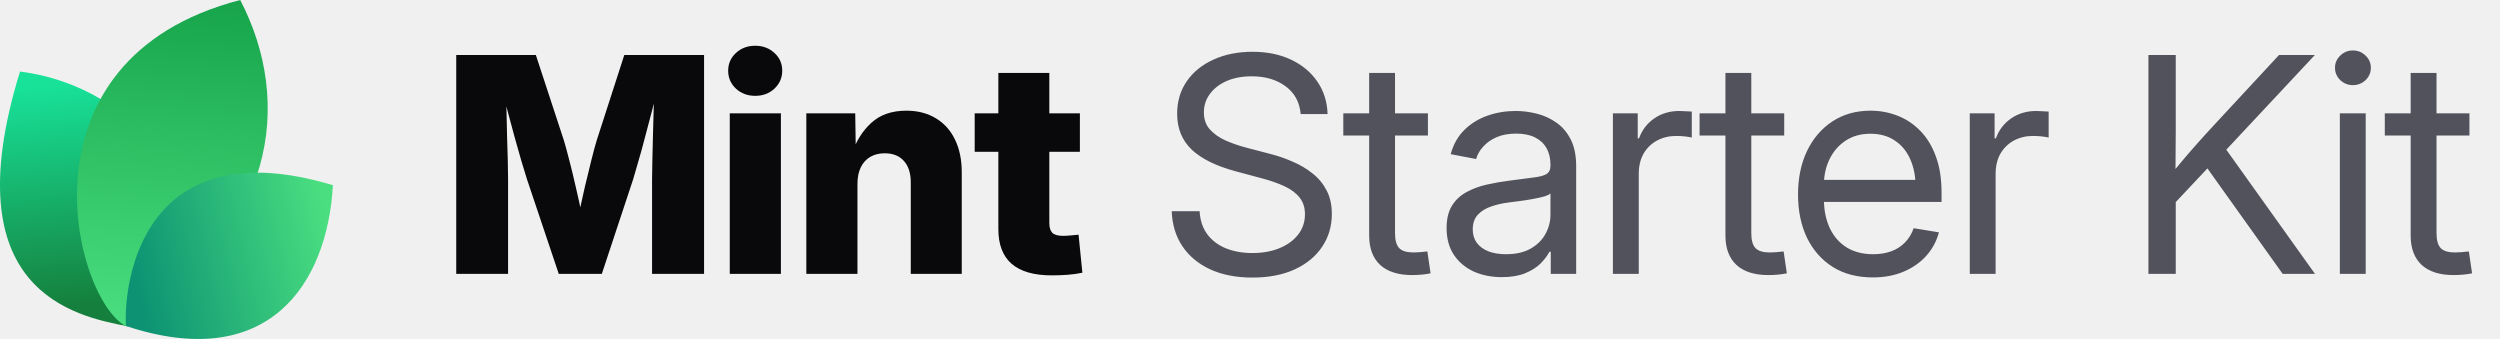
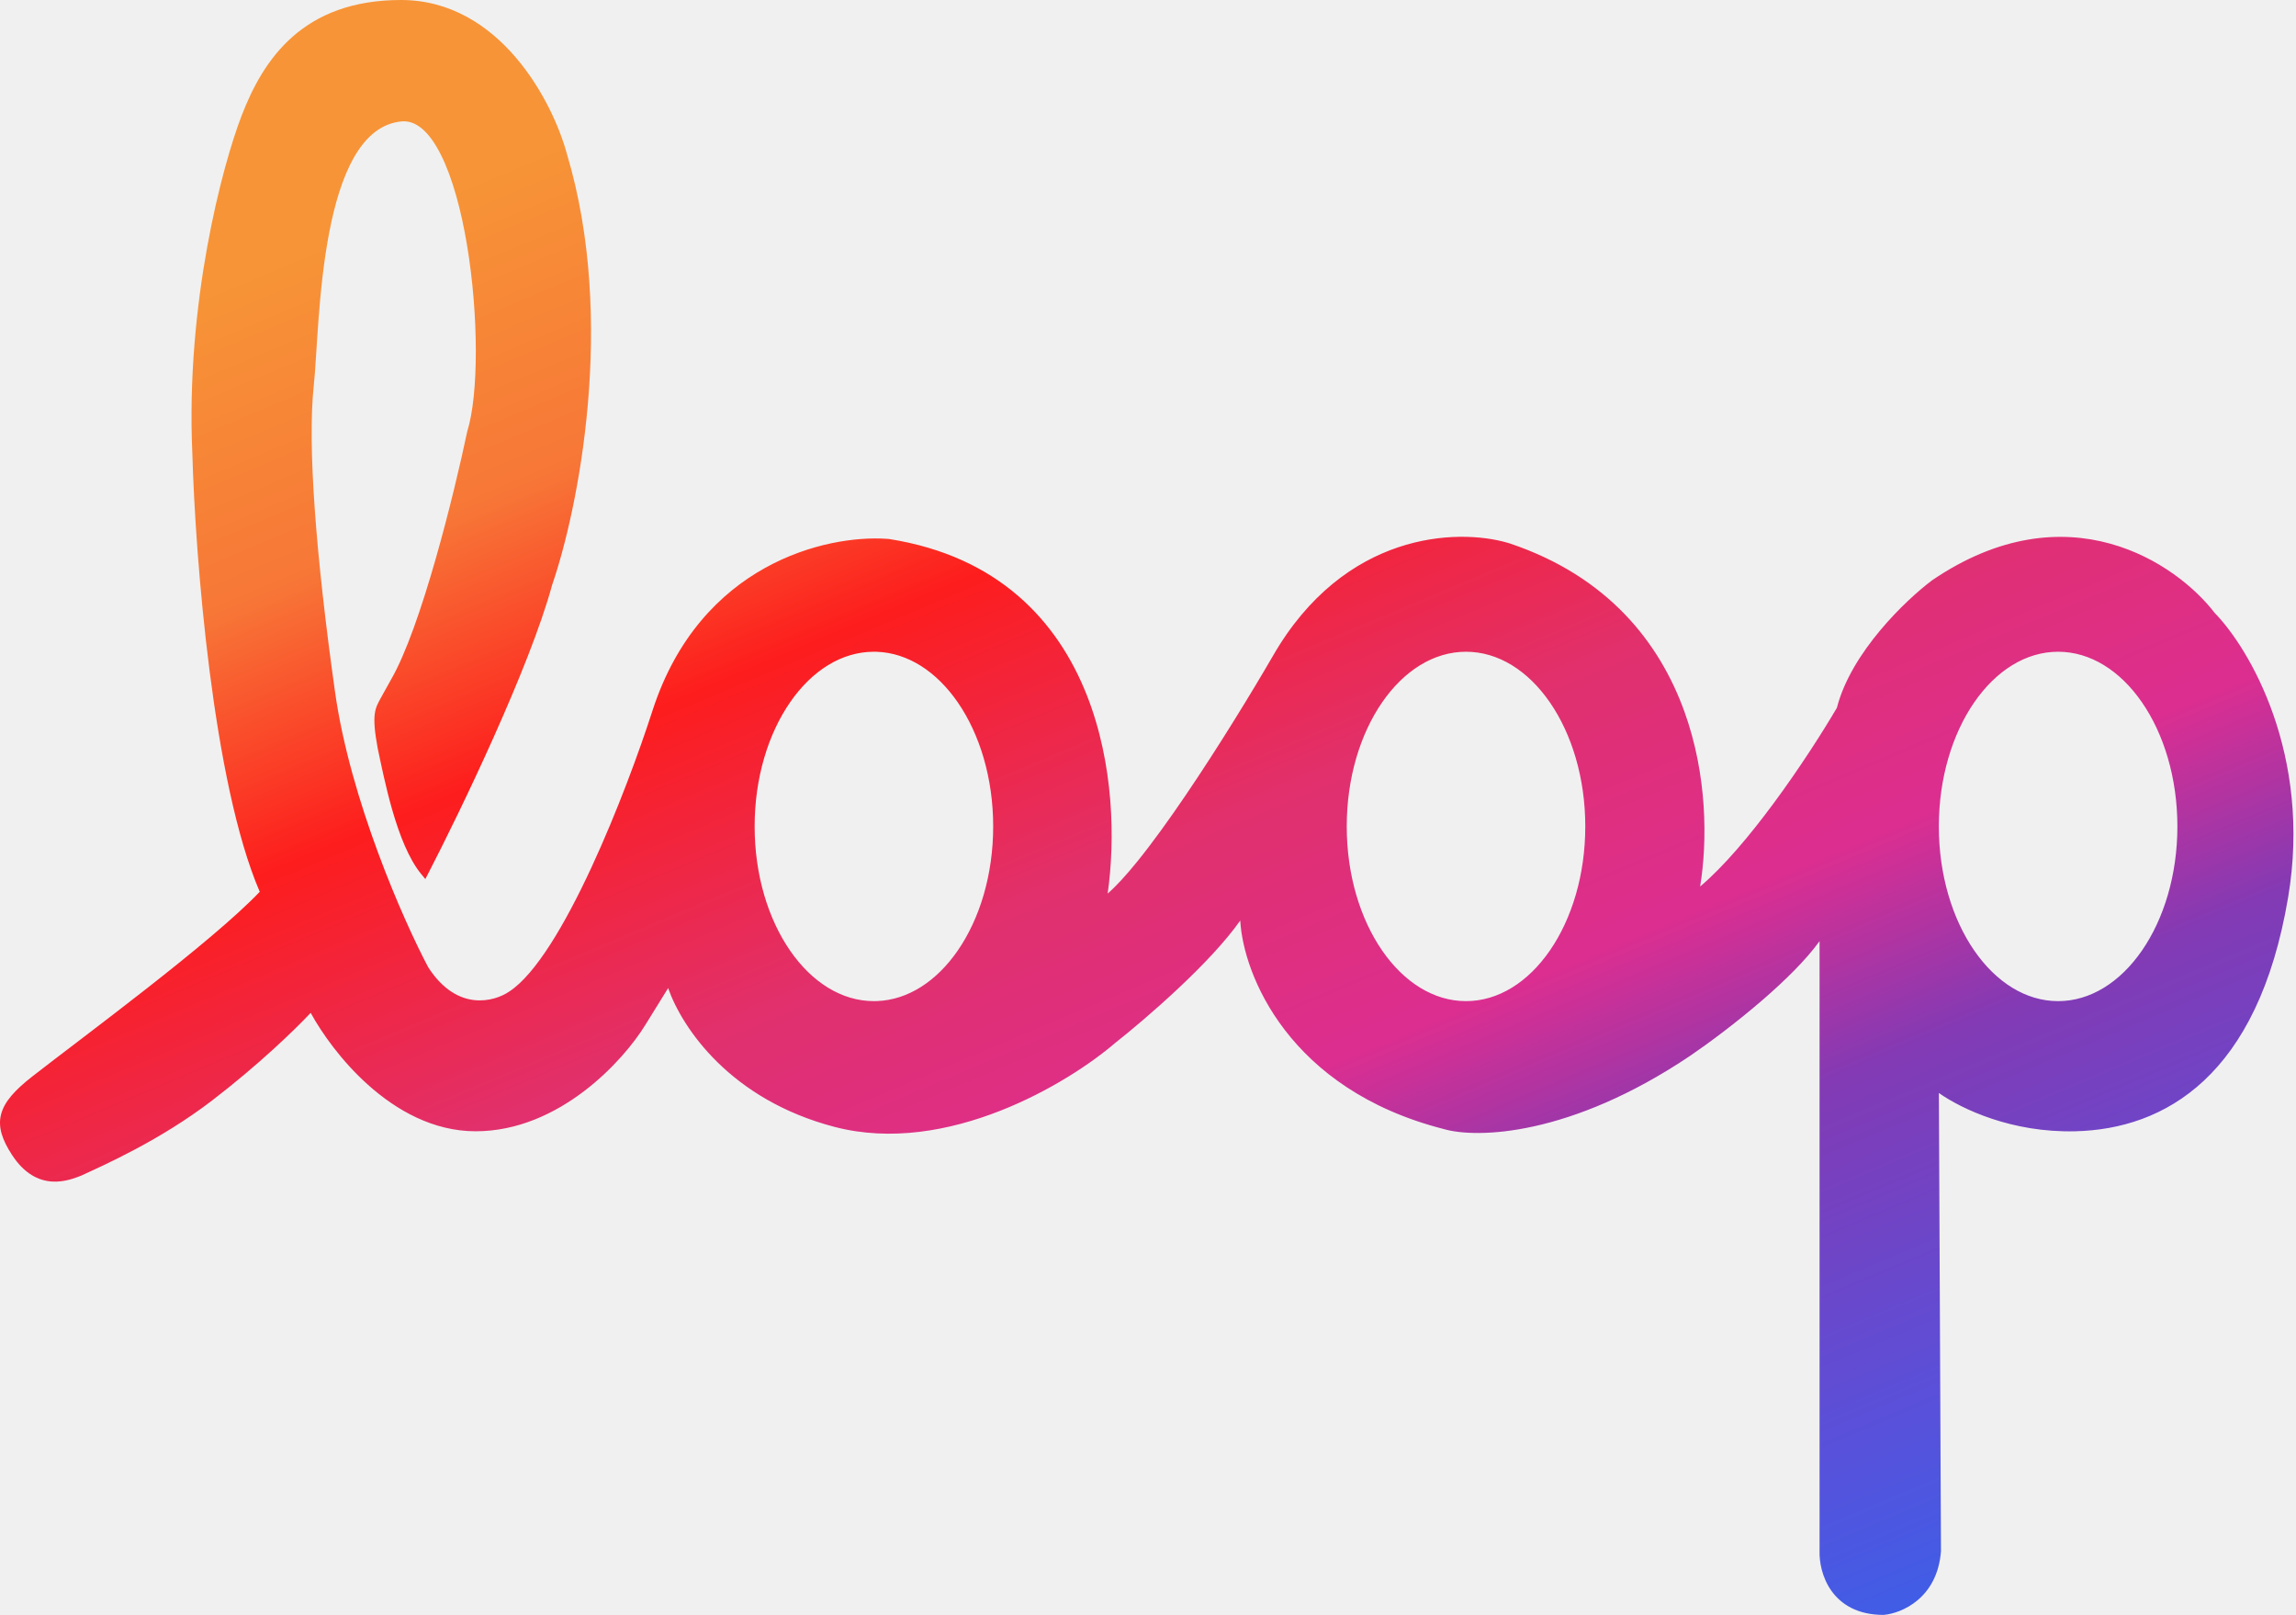
- <svg xmlns="http://www.w3.org/2000/svg" width="177" height="24" viewBox="0 0 177 24" fill="none">
-   <path d="M9.061 23.108C5.268 22.377 -3.391 20.627 1.417 5.064C9.634 6.099 16.973 14.064 9.061 23.108Z" fill="url(#paint0_linear_17557_2020)" />
-   <path d="M8.919 23.094C5.276 21.222 0.784 4.209 17.007 0C20.757 7.193 19.621 16.545 8.919 23.094Z" fill="url(#paint1_linear_17557_2020)" />
-   <path d="M8.914 23.079C8.735 19.882 10.159 9.085 23.57 13.111C23.181 20.123 18.984 26.418 8.914 23.079Z" fill="url(#paint2_linear_17557_2020)" />
-   <path d="M32.301 19.392V3.894H37.938L39.925 9.948C40.036 10.315 40.164 10.787 40.31 11.362C40.462 11.938 40.611 12.552 40.757 13.204C40.91 13.855 41.048 14.483 41.173 15.086C41.305 15.682 41.412 16.192 41.495 16.615H40.695C40.771 16.192 40.871 15.682 40.996 15.086C41.128 14.49 41.267 13.866 41.412 13.214C41.565 12.562 41.714 11.948 41.86 11.373C42.005 10.79 42.133 10.315 42.244 9.948L44.2 3.894H49.848V19.392H46.166V12.704C46.166 12.357 46.173 11.917 46.187 11.383C46.2 10.849 46.214 10.27 46.228 9.646C46.249 9.022 46.266 8.391 46.28 7.753C46.301 7.115 46.311 6.519 46.311 5.964H46.623C46.485 6.561 46.332 7.181 46.166 7.826C45.999 8.471 45.833 9.102 45.666 9.719C45.507 10.336 45.351 10.901 45.198 11.414C45.053 11.928 44.928 12.357 44.824 12.704L42.608 19.392H39.561L37.314 12.704C37.203 12.357 37.072 11.928 36.919 11.414C36.773 10.901 36.614 10.34 36.441 9.729C36.274 9.112 36.104 8.481 35.931 7.836C35.764 7.192 35.608 6.567 35.463 5.964H35.827C35.834 6.512 35.844 7.105 35.858 7.743C35.872 8.374 35.886 9.005 35.9 9.636C35.92 10.26 35.938 10.839 35.952 11.373C35.965 11.907 35.972 12.351 35.972 12.704V19.392H32.301ZM51.668 19.392V8.024H55.288V19.392H51.668ZM53.468 6.786C52.927 6.786 52.473 6.616 52.105 6.276C51.738 5.93 51.554 5.507 51.554 5.007C51.554 4.508 51.738 4.088 52.105 3.749C52.473 3.409 52.927 3.239 53.468 3.239C54.009 3.239 54.463 3.409 54.83 3.749C55.198 4.082 55.382 4.501 55.382 5.007C55.382 5.507 55.198 5.93 54.83 6.276C54.463 6.616 54.009 6.786 53.468 6.786ZM60.708 13.027V19.392H57.088V8.024H60.551L60.593 10.967H60.281C60.593 10.024 61.061 9.268 61.685 8.7C62.309 8.124 63.138 7.836 64.171 7.836C64.975 7.836 65.672 8.017 66.262 8.377C66.851 8.731 67.302 9.234 67.614 9.885C67.933 10.537 68.092 11.307 68.092 12.194V19.392H64.483V12.912C64.483 12.26 64.32 11.754 63.994 11.394C63.675 11.033 63.221 10.853 62.632 10.853C62.25 10.853 61.914 10.936 61.623 11.102C61.332 11.269 61.106 11.515 60.947 11.841C60.787 12.16 60.708 12.555 60.708 13.027ZM76.456 8.024V10.749H69.008V8.024H76.456ZM70.683 5.163H74.292V15.783C74.292 16.102 74.361 16.334 74.5 16.48C74.646 16.625 74.899 16.698 75.259 16.698C75.405 16.698 75.596 16.688 75.831 16.667C76.074 16.646 76.251 16.629 76.362 16.615L76.632 19.309C76.313 19.378 75.963 19.427 75.582 19.455C75.207 19.482 74.836 19.496 74.469 19.496C73.2 19.496 72.25 19.222 71.619 18.674C70.995 18.127 70.683 17.308 70.683 16.22V5.163Z" fill="#09090B" />
-   <path d="M88.667 19.652C87.523 19.652 86.528 19.458 85.682 19.07C84.843 18.681 84.188 18.137 83.716 17.437C83.245 16.736 82.992 15.908 82.957 14.951H84.933C84.968 15.596 85.148 16.14 85.474 16.584C85.8 17.021 86.24 17.354 86.795 17.582C87.35 17.804 87.974 17.915 88.667 17.915C89.388 17.915 90.026 17.801 90.581 17.572C91.143 17.343 91.583 17.024 91.902 16.615C92.228 16.199 92.391 15.717 92.391 15.169C92.391 14.698 92.266 14.306 92.017 13.994C91.767 13.675 91.413 13.408 90.956 13.193C90.498 12.978 89.954 12.787 89.323 12.621L87.502 12.132C86.123 11.765 85.082 11.255 84.382 10.603C83.689 9.944 83.342 9.095 83.342 8.055C83.342 7.174 83.571 6.404 84.028 5.746C84.486 5.087 85.117 4.577 85.921 4.217C86.726 3.849 87.645 3.666 88.678 3.666C89.718 3.666 90.63 3.853 91.413 4.227C92.204 4.602 92.824 5.122 93.275 5.787C93.726 6.446 93.965 7.209 93.993 8.076H92.089C92.013 7.23 91.656 6.574 91.018 6.11C90.387 5.638 89.586 5.403 88.615 5.403C87.95 5.403 87.36 5.513 86.847 5.735C86.341 5.957 85.946 6.262 85.661 6.651C85.377 7.032 85.235 7.469 85.235 7.961C85.235 8.447 85.377 8.849 85.661 9.168C85.946 9.48 86.317 9.74 86.774 9.948C87.232 10.149 87.724 10.319 88.251 10.457L89.884 10.884C90.439 11.023 90.977 11.206 91.496 11.435C92.023 11.657 92.495 11.934 92.911 12.267C93.334 12.593 93.67 12.995 93.92 13.474C94.17 13.945 94.294 14.504 94.294 15.149C94.294 16.015 94.066 16.788 93.608 17.468C93.157 18.148 92.512 18.681 91.673 19.07C90.834 19.458 89.832 19.652 88.667 19.652ZM101.097 8.024V9.594H95.106V8.024H101.097ZM96.937 5.163H98.767V16.521C98.767 17 98.865 17.347 99.059 17.562C99.26 17.77 99.6 17.874 100.078 17.874C100.21 17.874 100.366 17.867 100.546 17.853C100.733 17.832 100.903 17.815 101.056 17.801L101.285 19.351C101.097 19.392 100.886 19.423 100.65 19.444C100.414 19.465 100.189 19.475 99.974 19.475C98.996 19.475 98.244 19.236 97.717 18.758C97.197 18.272 96.937 17.579 96.937 16.677V5.163ZM106.33 19.621C105.595 19.621 104.932 19.489 104.343 19.226C103.754 18.955 103.285 18.564 102.939 18.05C102.592 17.53 102.419 16.896 102.419 16.147C102.419 15.495 102.547 14.965 102.804 14.556C103.06 14.146 103.403 13.828 103.833 13.599C104.263 13.363 104.742 13.186 105.269 13.068C105.796 12.95 106.333 12.857 106.881 12.787C107.574 12.69 108.132 12.617 108.555 12.569C108.978 12.52 109.287 12.441 109.481 12.33C109.675 12.212 109.772 12.014 109.772 11.737V11.654C109.772 11.203 109.679 10.815 109.492 10.489C109.311 10.163 109.041 9.91 108.68 9.729C108.32 9.549 107.872 9.459 107.338 9.459C106.805 9.459 106.34 9.546 105.945 9.719C105.556 9.892 105.241 10.118 104.998 10.395C104.755 10.665 104.593 10.953 104.509 11.258L102.71 10.915C102.897 10.222 103.22 9.65 103.677 9.199C104.135 8.748 104.679 8.412 105.31 8.19C105.941 7.968 106.607 7.857 107.307 7.857C107.8 7.857 108.295 7.92 108.795 8.044C109.301 8.169 109.765 8.381 110.188 8.679C110.611 8.97 110.951 9.369 111.208 9.875C111.464 10.374 111.593 11.005 111.593 11.768V19.392H109.793V17.822H109.7C109.568 18.085 109.363 18.359 109.086 18.643C108.809 18.921 108.444 19.153 107.994 19.34C107.543 19.527 106.988 19.621 106.33 19.621ZM106.621 17.998C107.321 17.998 107.904 17.867 108.368 17.603C108.84 17.333 109.19 16.986 109.419 16.563C109.654 16.133 109.772 15.682 109.772 15.211V13.692C109.703 13.769 109.554 13.841 109.325 13.911C109.096 13.973 108.829 14.032 108.524 14.088C108.226 14.143 107.921 14.192 107.609 14.233C107.304 14.275 107.033 14.309 106.798 14.337C106.354 14.393 105.938 14.49 105.549 14.628C105.168 14.76 104.86 14.954 104.624 15.211C104.388 15.467 104.27 15.811 104.27 16.241C104.27 16.615 104.367 16.934 104.561 17.198C104.762 17.461 105.04 17.662 105.393 17.801C105.747 17.933 106.156 17.998 106.621 17.998ZM114.193 19.392V8.024H115.951V9.792H116.045C116.253 9.209 116.61 8.741 117.116 8.388C117.622 8.034 118.219 7.857 118.905 7.857C119.058 7.857 119.217 7.864 119.384 7.878C119.55 7.885 119.682 7.892 119.779 7.899V9.74C119.716 9.719 119.578 9.695 119.363 9.667C119.155 9.639 118.922 9.625 118.666 9.625C118.174 9.625 117.726 9.733 117.324 9.948C116.922 10.163 116.603 10.471 116.367 10.874C116.138 11.276 116.024 11.758 116.024 12.319V19.392H114.193ZM126.322 8.024V9.594H120.33V8.024H126.322ZM122.161 5.163H123.992V16.521C123.992 17 124.089 17.347 124.283 17.562C124.484 17.77 124.824 17.874 125.302 17.874C125.434 17.874 125.59 17.867 125.77 17.853C125.958 17.832 126.127 17.815 126.28 17.801L126.509 19.351C126.322 19.392 126.11 19.423 125.874 19.444C125.639 19.465 125.413 19.475 125.198 19.475C124.221 19.475 123.468 19.236 122.941 18.758C122.421 18.272 122.161 17.579 122.161 16.677V5.163ZM132.604 19.642C131.502 19.642 130.555 19.396 129.765 18.903C128.974 18.404 128.364 17.714 127.934 16.834C127.511 15.946 127.3 14.927 127.3 13.775C127.3 12.611 127.511 11.584 127.934 10.697C128.364 9.802 128.964 9.102 129.734 8.596C130.51 8.089 131.408 7.836 132.428 7.836C133.1 7.836 133.738 7.954 134.341 8.19C134.952 8.426 135.489 8.783 135.954 9.261C136.425 9.74 136.793 10.343 137.056 11.071C137.327 11.792 137.462 12.645 137.462 13.63V14.296H128.433V12.735H136.463L135.631 13.297C135.631 12.541 135.506 11.876 135.257 11.3C135.007 10.725 134.643 10.277 134.165 9.958C133.686 9.632 133.107 9.469 132.428 9.469C131.748 9.469 131.162 9.632 130.67 9.958C130.177 10.284 129.796 10.725 129.526 11.279C129.262 11.827 129.13 12.441 129.13 13.12V14.046C129.13 14.864 129.273 15.572 129.557 16.168C129.841 16.757 130.243 17.211 130.763 17.53C131.283 17.842 131.901 17.998 132.615 17.998C133.093 17.998 133.523 17.929 133.905 17.79C134.293 17.645 134.619 17.433 134.882 17.156C135.153 16.879 135.354 16.546 135.486 16.157L137.275 16.449C137.108 17.08 136.81 17.634 136.38 18.113C135.95 18.591 135.413 18.966 134.768 19.236C134.123 19.507 133.402 19.642 132.604 19.642ZM139.459 19.392V8.024H141.217V9.792H141.311C141.519 9.209 141.876 8.741 142.382 8.388C142.888 8.034 143.485 7.857 144.171 7.857C144.324 7.857 144.483 7.864 144.649 7.878C144.816 7.885 144.948 7.892 145.045 7.899V9.74C144.982 9.719 144.844 9.695 144.629 9.667C144.421 9.639 144.188 9.625 143.932 9.625C143.439 9.625 142.992 9.733 142.59 9.948C142.188 10.163 141.869 10.471 141.633 10.874C141.404 11.276 141.29 11.758 141.29 12.319V19.392H139.459ZM153.429 14.961V12.715C153.783 12.257 154.136 11.82 154.49 11.404C154.844 10.981 155.204 10.565 155.572 10.156C155.939 9.74 156.314 9.327 156.695 8.918L161.355 3.894H163.893L157.277 10.967H157.184L153.429 14.961ZM152.108 19.392V3.894H154.043V9.241L154.022 12.559L154.043 13.505V19.392H152.108ZM161.615 19.392L155.967 11.477L157.173 9.969L163.903 19.392H161.615ZM165.661 19.392V8.024H167.492V19.392H165.661ZM166.587 6.027C166.24 6.027 165.942 5.909 165.692 5.673C165.443 5.43 165.318 5.139 165.318 4.799C165.318 4.459 165.443 4.172 165.692 3.936C165.942 3.693 166.24 3.572 166.587 3.572C166.934 3.572 167.232 3.693 167.482 3.936C167.731 4.172 167.856 4.459 167.856 4.799C167.856 5.139 167.731 5.43 167.482 5.673C167.232 5.909 166.934 6.027 166.587 6.027ZM174.836 8.024V9.594H168.844V8.024H174.836ZM170.675 5.163H172.506V16.521C172.506 17 172.603 17.347 172.797 17.562C172.998 17.77 173.338 17.874 173.816 17.874C173.948 17.874 174.104 17.867 174.284 17.853C174.472 17.832 174.641 17.815 174.794 17.801L175.023 19.351C174.836 19.392 174.624 19.423 174.388 19.444C174.153 19.465 173.927 19.475 173.712 19.475C172.735 19.475 171.982 19.236 171.455 18.758C170.935 18.272 170.675 17.579 170.675 16.677V5.163Z" fill="#52525C" />
+ <svg xmlns="http://www.w3.org/2000/svg" width="539" height="379" viewBox="0 0 539 379" fill="none">
+   <g clip-path="url(#clip0_103_2)">
+     <path d="M94.156 0C105.753 0 114.675 5.999 121.076 13.475C127.469 20.94 131.423 29.956 133.121 36.239C144.788 75.295 135.642 119.855 129.608 137.304C124.363 156.628 108.034 190.479 100.544 204.959L99.847 206.306L98.884 205.136C95.944 201.566 93.773 195.881 92.157 190.334C90.532 184.755 89.423 179.149 88.677 175.668L88.674 175.655L88.672 175.643C87.918 171.619 87.767 169.243 87.975 167.589C88.189 165.88 88.796 164.963 89.265 164.045L89.273 164.029L89.281 164.015L91.786 159.506L91.79 159.498C95.32 153.419 99.042 142.49 102.269 131.2C105.486 119.944 108.181 108.442 109.677 101.295L109.687 101.247L109.701 101.201C111.03 96.964 111.711 90.17 111.703 82.314C111.695 74.482 111.003 65.685 109.631 57.487C108.257 49.275 106.211 41.731 103.53 36.368C100.802 30.91 97.662 28.163 94.252 28.495C89.565 28.953 85.991 31.973 83.223 36.723C80.448 41.484 78.567 47.854 77.263 54.688C74.645 68.399 74.416 83.453 73.65 90.606C72.165 104.468 74.145 130.353 78.646 162.36C82.219 187.769 94.705 216.019 100.521 226.996C103.975 232.35 107.881 234.312 111.283 234.706C114.745 235.106 117.83 233.899 119.584 232.679L119.596 232.672L119.607 232.664C122.623 230.684 125.881 226.795 129.183 221.65C132.468 216.533 135.733 210.277 138.798 203.679C144.927 190.483 150.213 175.998 153.203 166.694L153.204 166.69C164.414 132.262 193.991 125.518 208.082 126.453L208.741 126.504L208.778 126.507L208.813 126.513C234.412 130.576 248.258 145.772 255.11 163.069C261.505 179.216 261.815 197.191 260.03 209.711C261.99 208.019 264.354 205.436 266.976 202.198C270.49 197.859 274.391 192.447 278.304 186.688C286.129 175.171 293.965 162.317 298.79 153.998C315.605 124.775 342.097 123.956 353.904 127.38L354.454 127.546L354.474 127.552C377.401 135.262 389.565 150.763 395.421 166.985C400.799 181.884 400.857 197.385 399.118 208.058C404.674 203.362 410.799 196.059 416.376 188.518C422.591 180.114 428.062 171.507 431.224 166.109C432.9 159.553 436.978 153.222 441.338 147.997C445.74 142.722 450.497 138.494 453.556 136.2L453.574 136.186L453.594 136.173C469.429 125.413 483.814 124.398 495.371 127.586C506.843 130.751 515.449 138.035 519.905 143.837C528.103 152.234 542.794 177.155 537.142 210.666C533.617 231.56 526.42 245.162 517.402 253.604C508.375 262.055 497.622 265.245 487.18 265.5C472.275 265.863 460.572 260.302 455.164 256.52L455.655 363.995V364.036L455.653 364.077C454.804 375.108 446.404 378.634 442.242 378.996L442.198 379H442.155C436.043 379 432.193 376.519 429.928 373.329C427.713 370.209 427.074 366.499 427.155 364V220.884C423.932 225.334 418.959 230.196 413.835 234.631C407.544 240.076 400.912 244.975 396.718 247.827L396.713 247.83C368.595 266.709 346.644 267.233 338.907 264.969C302.521 255.67 291.897 228.731 291.163 216.145C291.157 216.113 291.148 216.084 291.142 216.055C287.653 221.037 282.144 226.764 276.665 231.916C271 237.243 265.31 242.006 261.787 244.774C256.289 249.507 246.452 256.134 234.707 260.731C222.952 265.332 209.182 267.941 195.903 264.468C171.499 258.085 160.186 241.351 156.846 231.898L151.506 240.526L151.505 240.525C148.944 244.707 143.915 250.926 137.085 256.109C130.252 261.295 121.544 265.5 111.655 265.5C101.717 265.5 93.072 260.584 86.351 254.557C80.187 249.029 75.561 242.493 72.934 237.711C69.206 241.668 60.729 249.887 49.764 258.294C37.663 267.571 24.563 273.372 19.075 275.908L19.041 275.923L19.007 275.937C17.714 276.421 15.131 277.505 12.148 277.294C9.077 277.077 5.722 275.511 2.818 271.045C0.536 267.536 -0.533 264.53 0.26 261.494C1.035 258.529 3.525 255.812 7.538 252.671C10.42 250.416 14.542 247.287 19.267 243.685C23.995 240.08 29.336 235.995 34.663 231.817C45.06 223.665 55.345 215.207 60.976 209.291C55.458 196.484 51.692 176.877 49.214 157.567C46.693 137.916 45.49 118.455 45.156 106.528C43.552 71.175 52.183 38.91 56.723 27.14C59.264 20.552 62.837 13.756 68.695 8.608C74.577 3.439 82.686 5.43895e-05 94.156 0ZM205.155 152.957C197.57 152.957 190.594 157.41 185.473 164.827C180.354 172.241 177.156 182.536 177.155 193.957C177.156 205.378 180.353 215.674 185.472 223.087C190.593 230.504 197.57 234.957 205.155 234.957L205.864 234.944C213.175 234.676 219.876 230.273 224.838 223.087C229.957 215.674 233.155 205.378 233.155 193.957C233.155 182.536 229.957 172.241 224.838 164.827C219.876 157.641 213.175 153.238 205.864 152.97L205.155 152.957ZM344.155 152.957C336.569 152.957 329.593 157.41 324.472 164.827C319.353 172.241 316.155 182.536 316.155 193.957C316.155 205.378 319.353 215.674 324.472 223.087C329.593 230.504 336.569 234.957 344.155 234.957C351.74 234.957 358.716 230.504 363.838 223.087C368.957 215.674 372.154 205.378 372.155 193.957C372.154 182.536 368.956 172.241 363.837 164.827C358.716 157.41 351.74 152.957 344.155 152.957ZM483.155 152.957C475.569 152.957 468.593 157.41 463.472 164.827C458.353 172.241 455.155 182.536 455.155 193.957C455.155 205.378 458.352 215.674 463.471 223.087C468.592 230.504 475.569 234.957 483.155 234.957C490.74 234.957 497.717 230.504 502.838 223.087C507.957 215.674 511.155 205.378 511.155 193.957C511.154 182.536 507.957 172.24 502.838 164.827C497.717 157.41 490.74 152.957 483.155 152.957Z" fill="url(#paint0_linear_103_2)" />
+   </g>
  <defs>
-     <linearGradient id="paint0_linear_17557_2020" x1="3.776" y1="5.916" x2="5.232" y2="21.559" gradientUnits="userSpaceOnUse">
-       <stop stop-color="#18E299" />
-       <stop offset="1" stop-color="#15803D" />
+     <linearGradient id="paint0_linear_103_2" x1="431.5" y1="423.5" x2="245" y2="-19.5" gradientUnits="userSpaceOnUse">
+       <stop offset="0.075" stop-color="#405DE6" />
+       <stop offset="0.16" stop-color="#5851DB" />
+       <stop offset="0.327" stop-color="#833AB4" />
+       <stop offset="0.43" stop-color="#DC2E90" />
+       <stop offset="0.561" stop-color="#E1306C" />
+       <stop offset="0.717" stop-color="#FD1D1D" />
+       <stop offset="0.844" stop-color="#F77737" />
+       <stop offset="0.989" stop-color="#F79437" />
    </linearGradient>
-     <linearGradient id="paint1_linear_17557_2020" x1="12.171" y1="-0.718" x2="10.19" y2="22.983" gradientUnits="userSpaceOnUse">
-       <stop stop-color="#16A34A" />
-       <stop offset="1" stop-color="#4ADE80" />
-     </linearGradient>
-     <linearGradient id="paint2_linear_17557_2020" x1="23.133" y1="15.353" x2="9.338" y2="18.52" gradientUnits="userSpaceOnUse">
-       <stop stop-color="#4ADE80" />
-       <stop offset="1" stop-color="#0D9373" />
-     </linearGradient>
+     <clipPath id="clip0_103_2">
+       <rect width="538.404" height="379" fill="white" />
+     </clipPath>
  </defs>
</svg>
